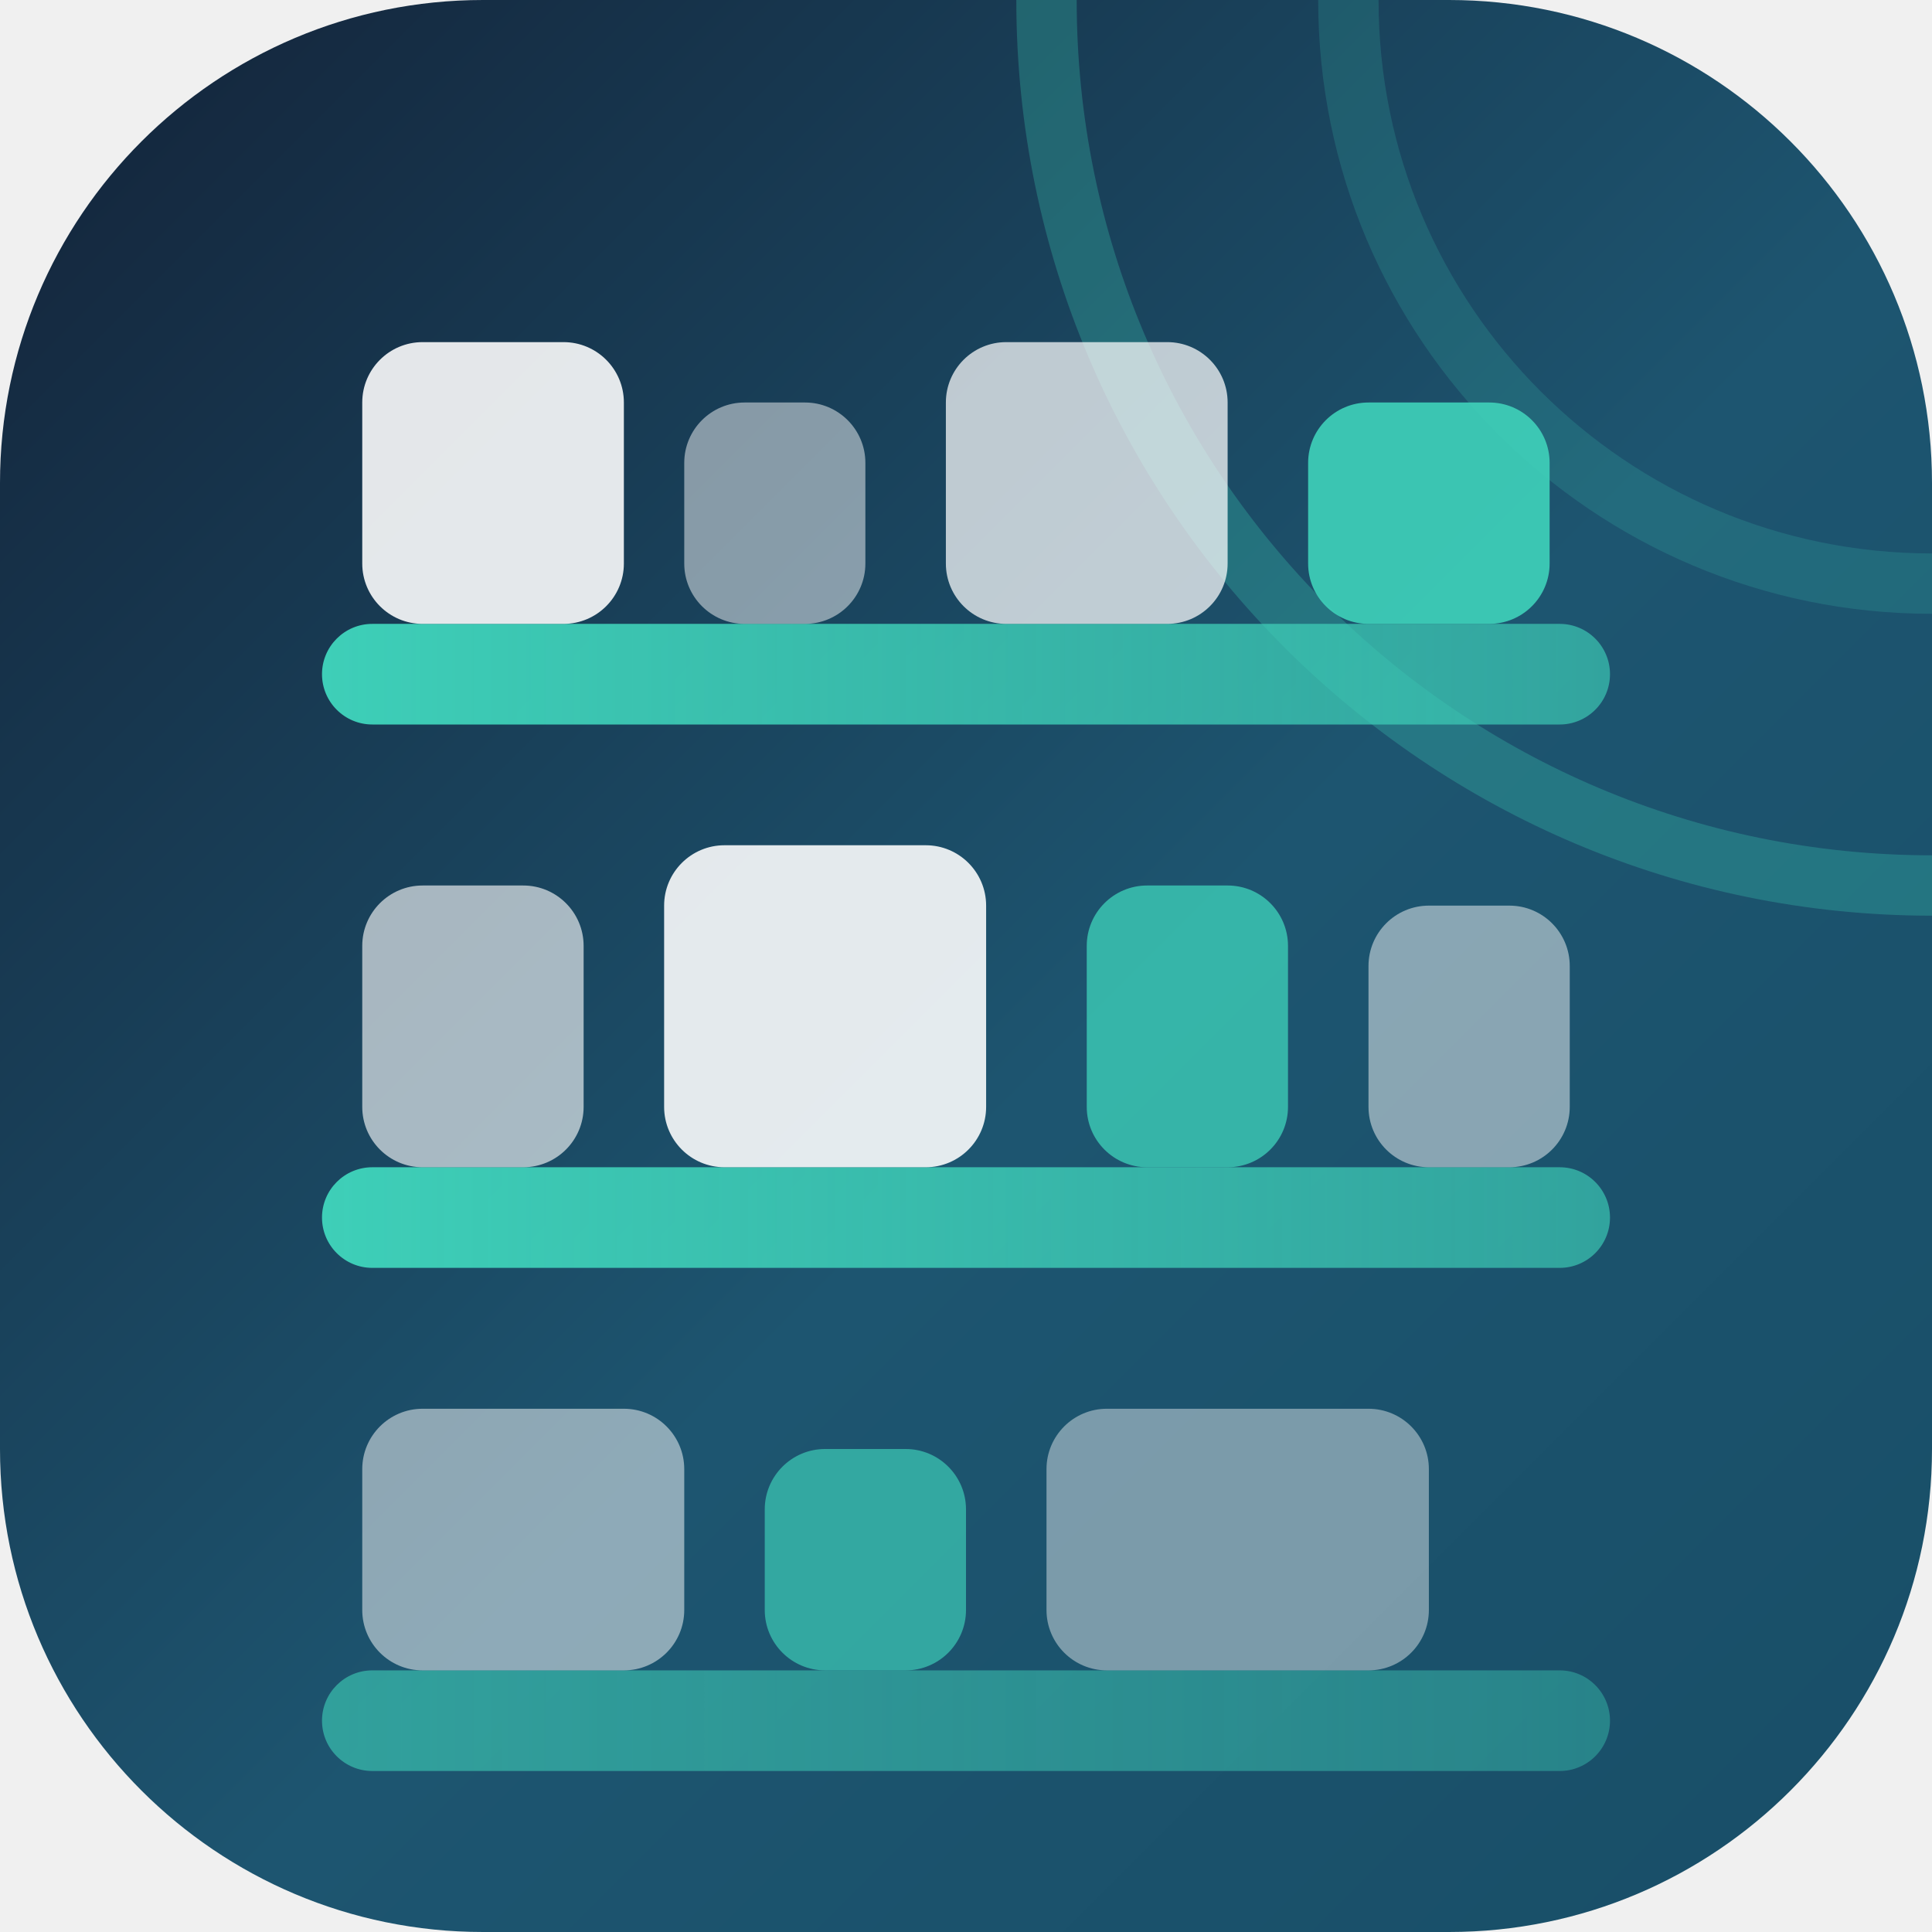
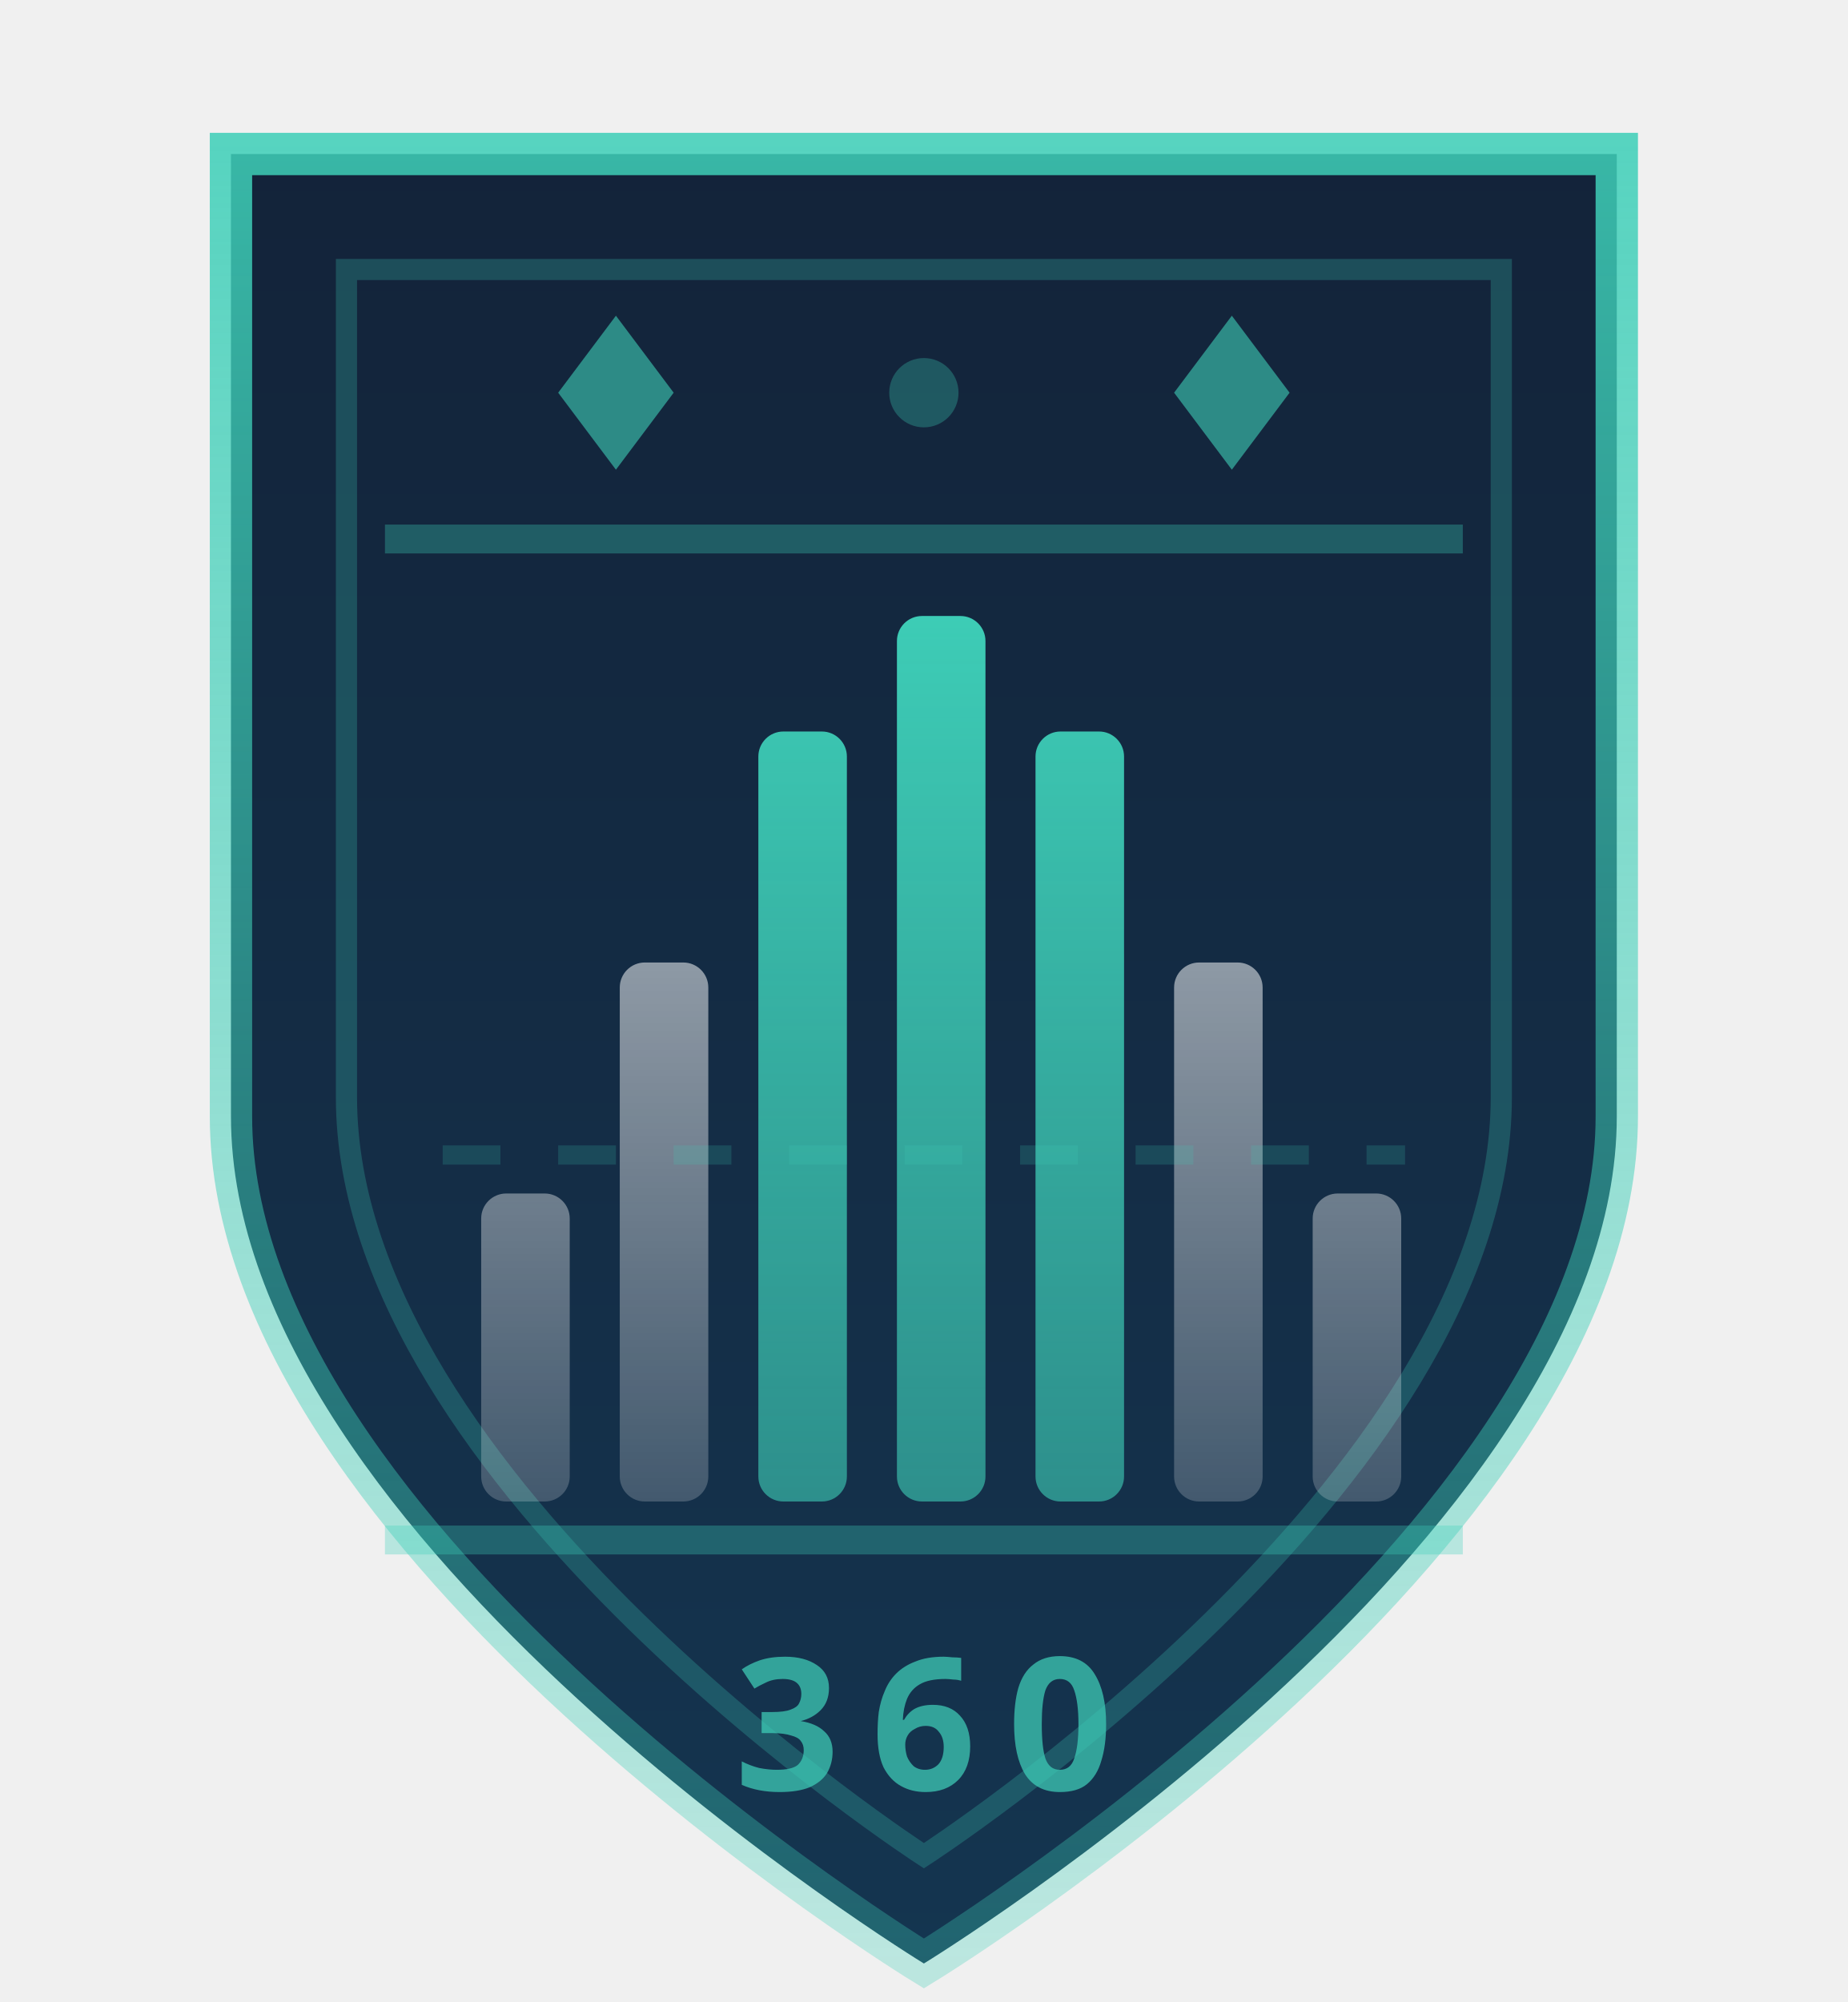
- <svg xmlns="http://www.w3.org/2000/svg" viewBox="0 0 48 48" fill="none">
+ <svg xmlns="http://www.w3.org/2000/svg" viewBox="0 0 48 52" fill="none">
  <defs>
-     <linearGradient id="bg" x1="0" y1="0" x2="48" y2="48" gradientUnits="userSpaceOnUse">
+     <linearGradient id="shield" x1="24" y1="1" x2="24" y2="51" gradientUnits="userSpaceOnUse">
      <stop offset="0%" stop-color="#132238" />
-       <stop offset="55%" stop-color="#1d5570" />
-       <stop offset="100%" stop-color="#184e67" />
+       <stop offset="100%" stop-color="#143550" />
    </linearGradient>
-     <linearGradient id="shelf" x1="8" y1="0" x2="40" y2="0" gradientUnits="userSpaceOnUse">
-       <stop offset="0%" stop-color="#3ecfb8" />
-       <stop offset="100%" stop-color="#3ecfb8" stop-opacity="0.65" />
+     <linearGradient id="tbar" x1="0" y1="39" x2="0" y2="15" gradientUnits="userSpaceOnUse">
+       <stop offset="0%" stop-color="#3ecfb8" stop-opacity="0.60" />
+       <stop offset="100%" stop-color="#3ecfb8" />
    </linearGradient>
-     <clipPath id="clip">
-       <rect width="48" height="48" rx="12" />
-     </clipPath>
+     <linearGradient id="wbar" x1="0" y1="39" x2="0" y2="15" gradientUnits="userSpaceOnUse">
+       <stop offset="0%" stop-color="white" stop-opacity="0.20" />
+       <stop offset="100%" stop-color="white" stop-opacity="0.75" />
+     </linearGradient>
+     <linearGradient id="border" x1="24" y1="1" x2="24" y2="51" gradientUnits="userSpaceOnUse">
+       <stop offset="0%" stop-color="#3ecfb8" stop-opacity="0.90" />
+       <stop offset="60%" stop-color="#3ecfb8" stop-opacity="0.50" />
+       <stop offset="100%" stop-color="#3ecfb8" stop-opacity="0.30" />
+     </linearGradient>
  </defs>
-   <rect width="48" height="48" rx="12" fill="url(#bg)" />
-   <g clip-path="url(#clip)">
-     <circle cx="48" cy="0" r="22" fill="none" stroke="#3ecfb8" stroke-width="1.5" stroke-opacity="0.28" />
-     <circle cx="48" cy="0" r="14.5" fill="none" stroke="#3ecfb8" stroke-width="1.5" stroke-opacity="0.18" />
-   </g>
-   <rect x="8" y="15.5" width="32" height="2.5" rx="1.25" fill="url(#shelf)" />
-   <rect x="9" y="8.5" width="6.5" height="7" rx="1.5" fill="white" opacity="0.88" />
-   <rect x="17" y="10" width="4.5" height="5.5" rx="1.5" fill="white" opacity="0.48" />
-   <rect x="23.5" y="8.5" width="7" height="7" rx="1.5" fill="white" opacity="0.72" />
-   <rect x="32.5" y="10" width="6" height="5.5" rx="1.5" fill="#3ecfb8" opacity="0.92" />
-   <rect x="8" y="29" width="32" height="2.5" rx="1.25" fill="url(#shelf)" />
-   <rect x="9" y="22" width="5.5" height="7" rx="1.5" fill="white" opacity="0.62" />
-   <rect x="16.5" y="21" width="8" height="8" rx="1.5" fill="white" opacity="0.88" />
-   <rect x="27" y="22" width="5" height="7" rx="1.5" fill="#3ecfb8" opacity="0.78" />
-   <rect x="34" y="22.5" width="5" height="6.5" rx="1.5" fill="white" opacity="0.48" />
-   <rect x="8" y="41.5" width="32" height="2.5" rx="1.25" fill="url(#shelf)" opacity="0.62" />
-   <rect x="9" y="35" width="8" height="6.5" rx="1.5" fill="white" opacity="0.50" />
-   <rect x="19" y="36" width="5" height="5.5" rx="1.5" fill="#3ecfb8" opacity="0.68" />
-   <rect x="26" y="35" width="9.5" height="6.5" rx="1.5" fill="white" opacity="0.42" />
+   <path d="M6,4 L42,4 L42,29 C42,40 24,51 24,51 C24,51 6,40 6,29 Z" fill="url(#shield)" stroke="url(#border)" stroke-width="1.1" />
+   <path d="M9,7 L39,7 L39,28.5 C39,38.5 24,48.2 24,48.2 C24,48.2 9,38.5 9,28.5 Z" fill="none" stroke="#3ecfb8" stroke-width="0.55" stroke-opacity="0.25" />
+   <polygon points="16,8.2 17.5,10.2 16,12.2 14.5,10.2" fill="#3ecfb8" opacity="0.60" />
+   <polygon points="32,8.2 33.5,10.2 32,12.2 30.5,10.2" fill="#3ecfb8" opacity="0.60" />
+   <circle cx="24" cy="10.2" r="0.9" fill="#3ecfb8" opacity="0.30" />
+   <line x1="10" y1="14" x2="38" y2="14" stroke="#3ecfb8" stroke-width="0.75" stroke-opacity="0.32" />
+   <rect x="12.5" y="31" width="2.3" height="8" rx="0.65" fill="url(#wbar)" />
+   <rect x="16.1" y="25" width="2.3" height="14" rx="0.65" fill="url(#wbar)" />
+   <rect x="19.7" y="19" width="2.3" height="20" rx="0.65" fill="url(#tbar)" />
+   <rect x="23.3" y="16" width="2.3" height="23" rx="0.65" fill="url(#tbar)" />
+   <rect x="26.9" y="19" width="2.3" height="20" rx="0.65" fill="url(#tbar)" />
+   <rect x="30.5" y="25" width="2.3" height="14" rx="0.65" fill="url(#wbar)" />
+   <rect x="34.1" y="31" width="2.3" height="8" rx="0.65" fill="url(#wbar)" />
+   <line x1="11.5" y1="30" x2="36.5" y2="30" stroke="#3ecfb8" stroke-width="0.5" stroke-opacity="0.18" stroke-dasharray="1.5 1.5" />
+   <line x1="10" y1="40" x2="38" y2="40" stroke="#3ecfb8" stroke-width="0.75" stroke-opacity="0.32" />
+   <text x="24" y="46.5" text-anchor="middle" fill="#3ecfb8" font-size="4.8" font-weight="700" font-family="Sora, system-ui, sans-serif" letter-spacing="0.8" opacity="0.72">360</text>
</svg>
